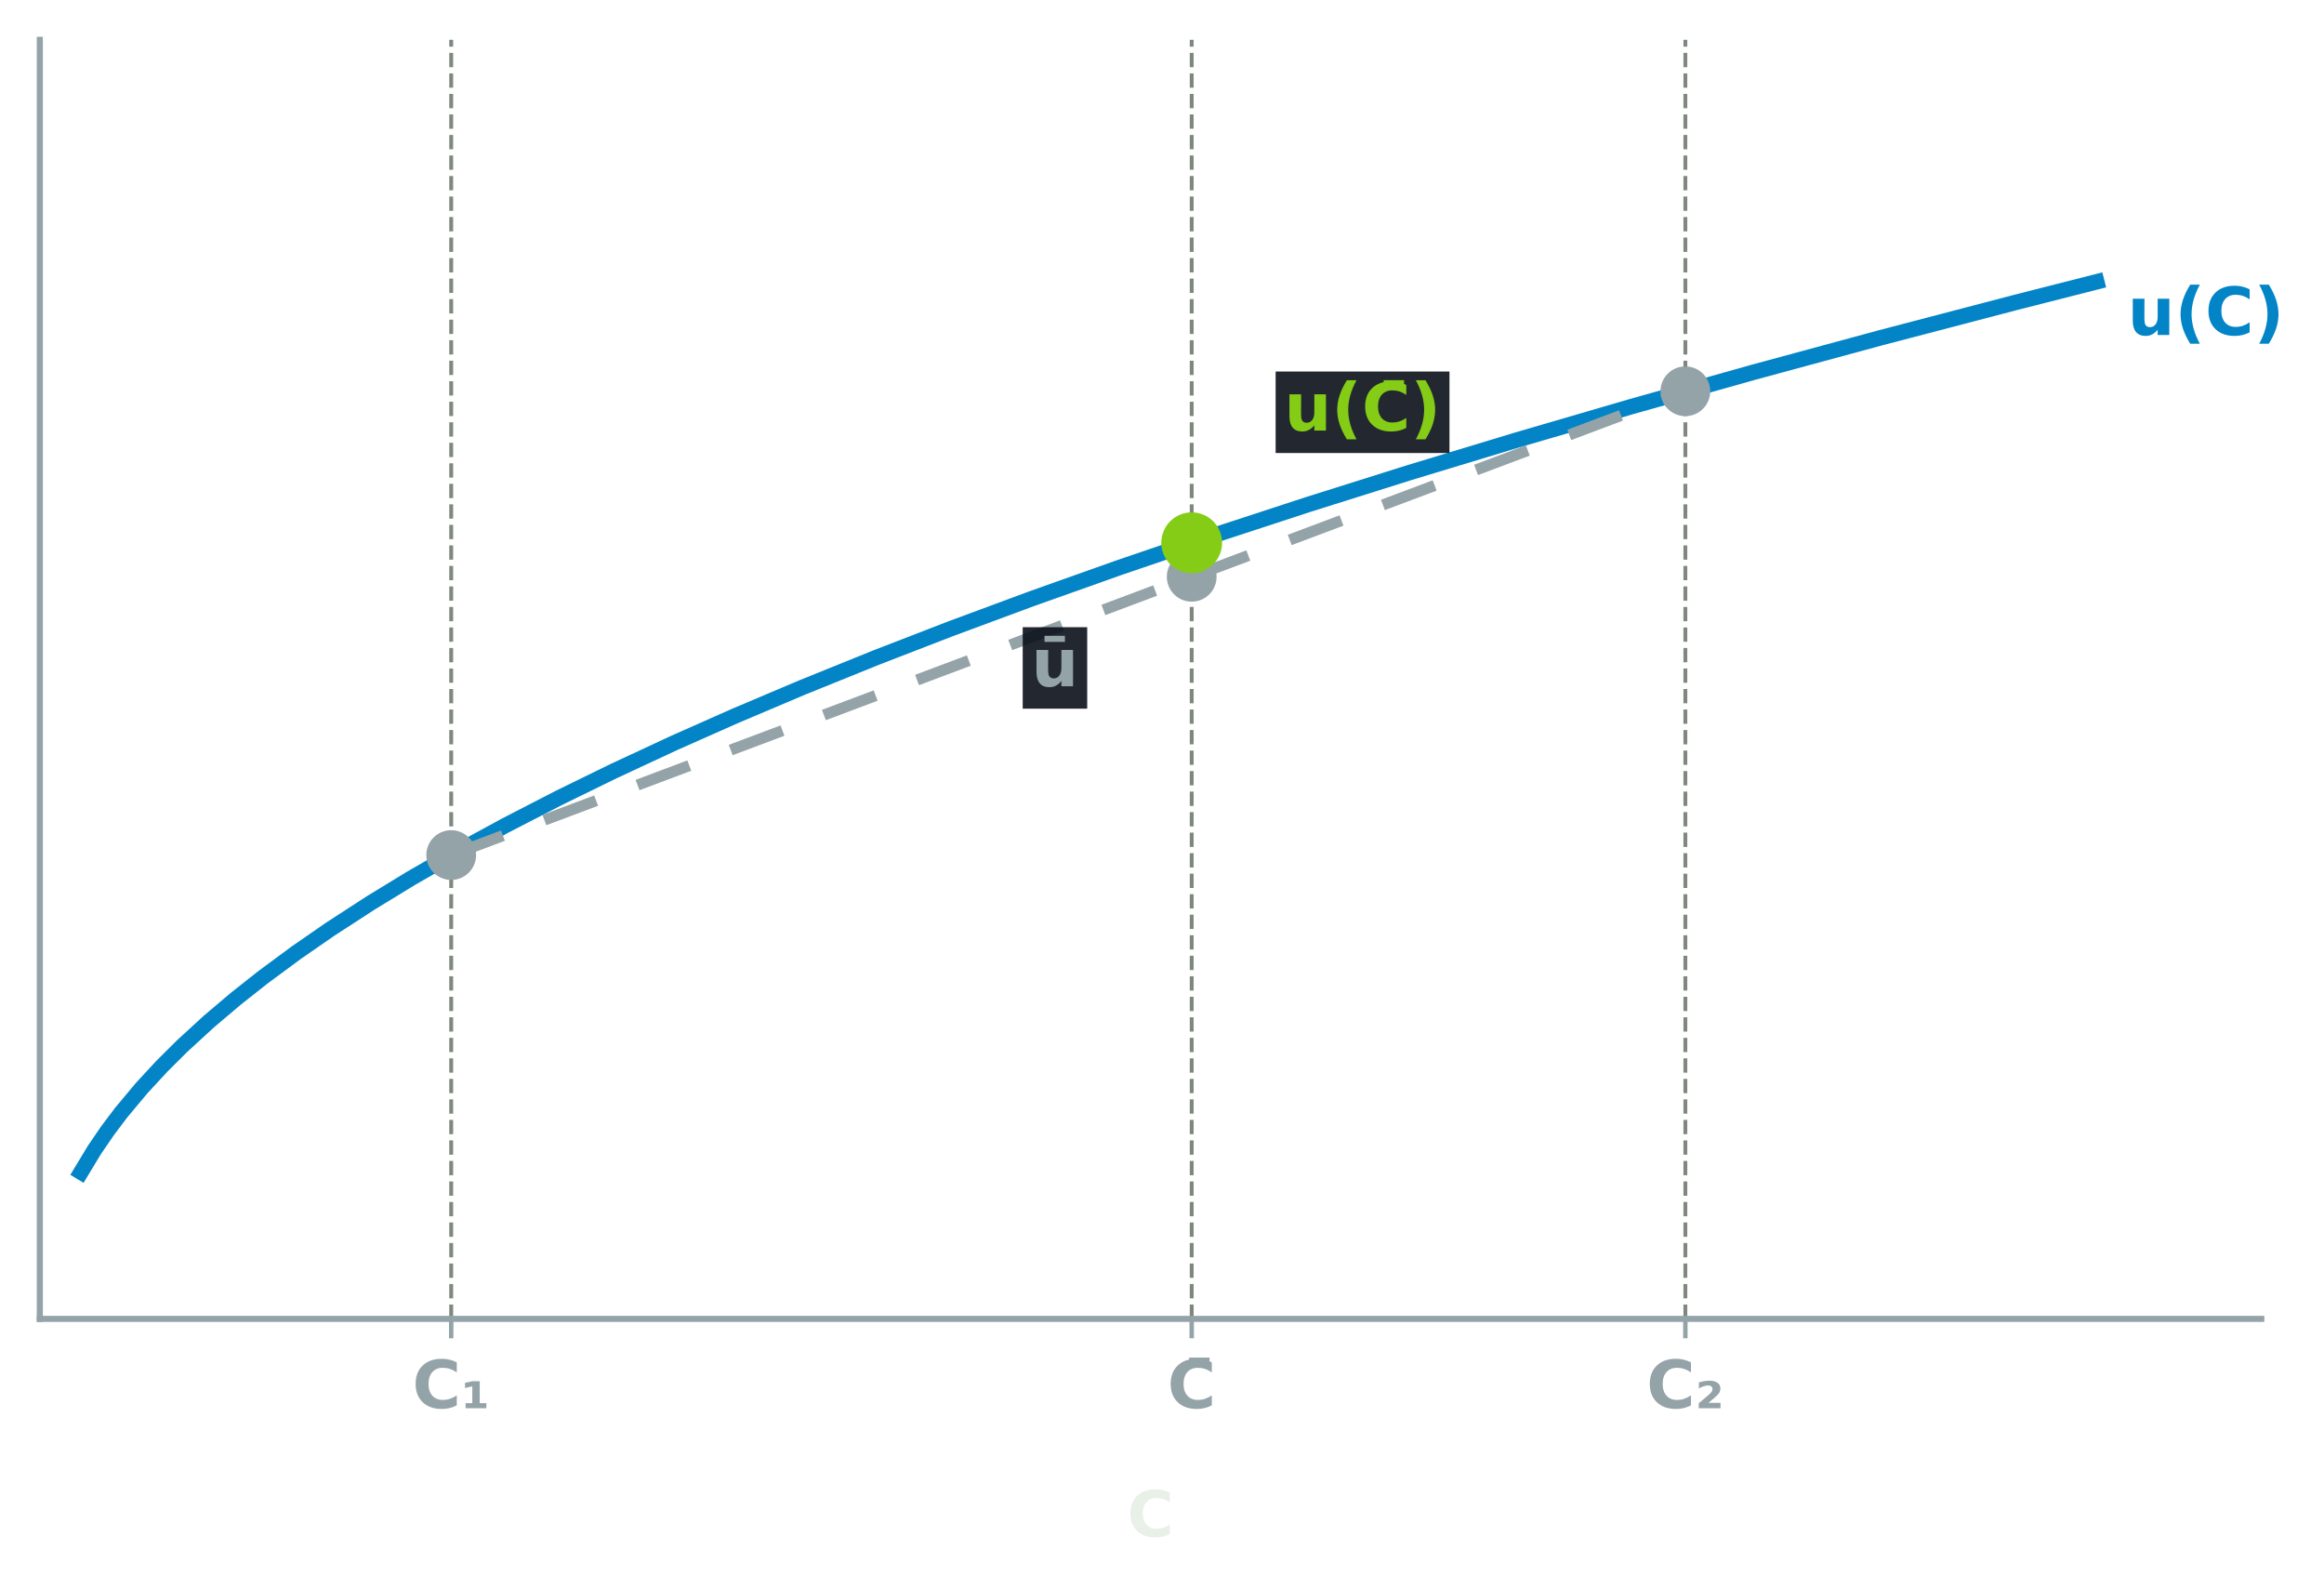
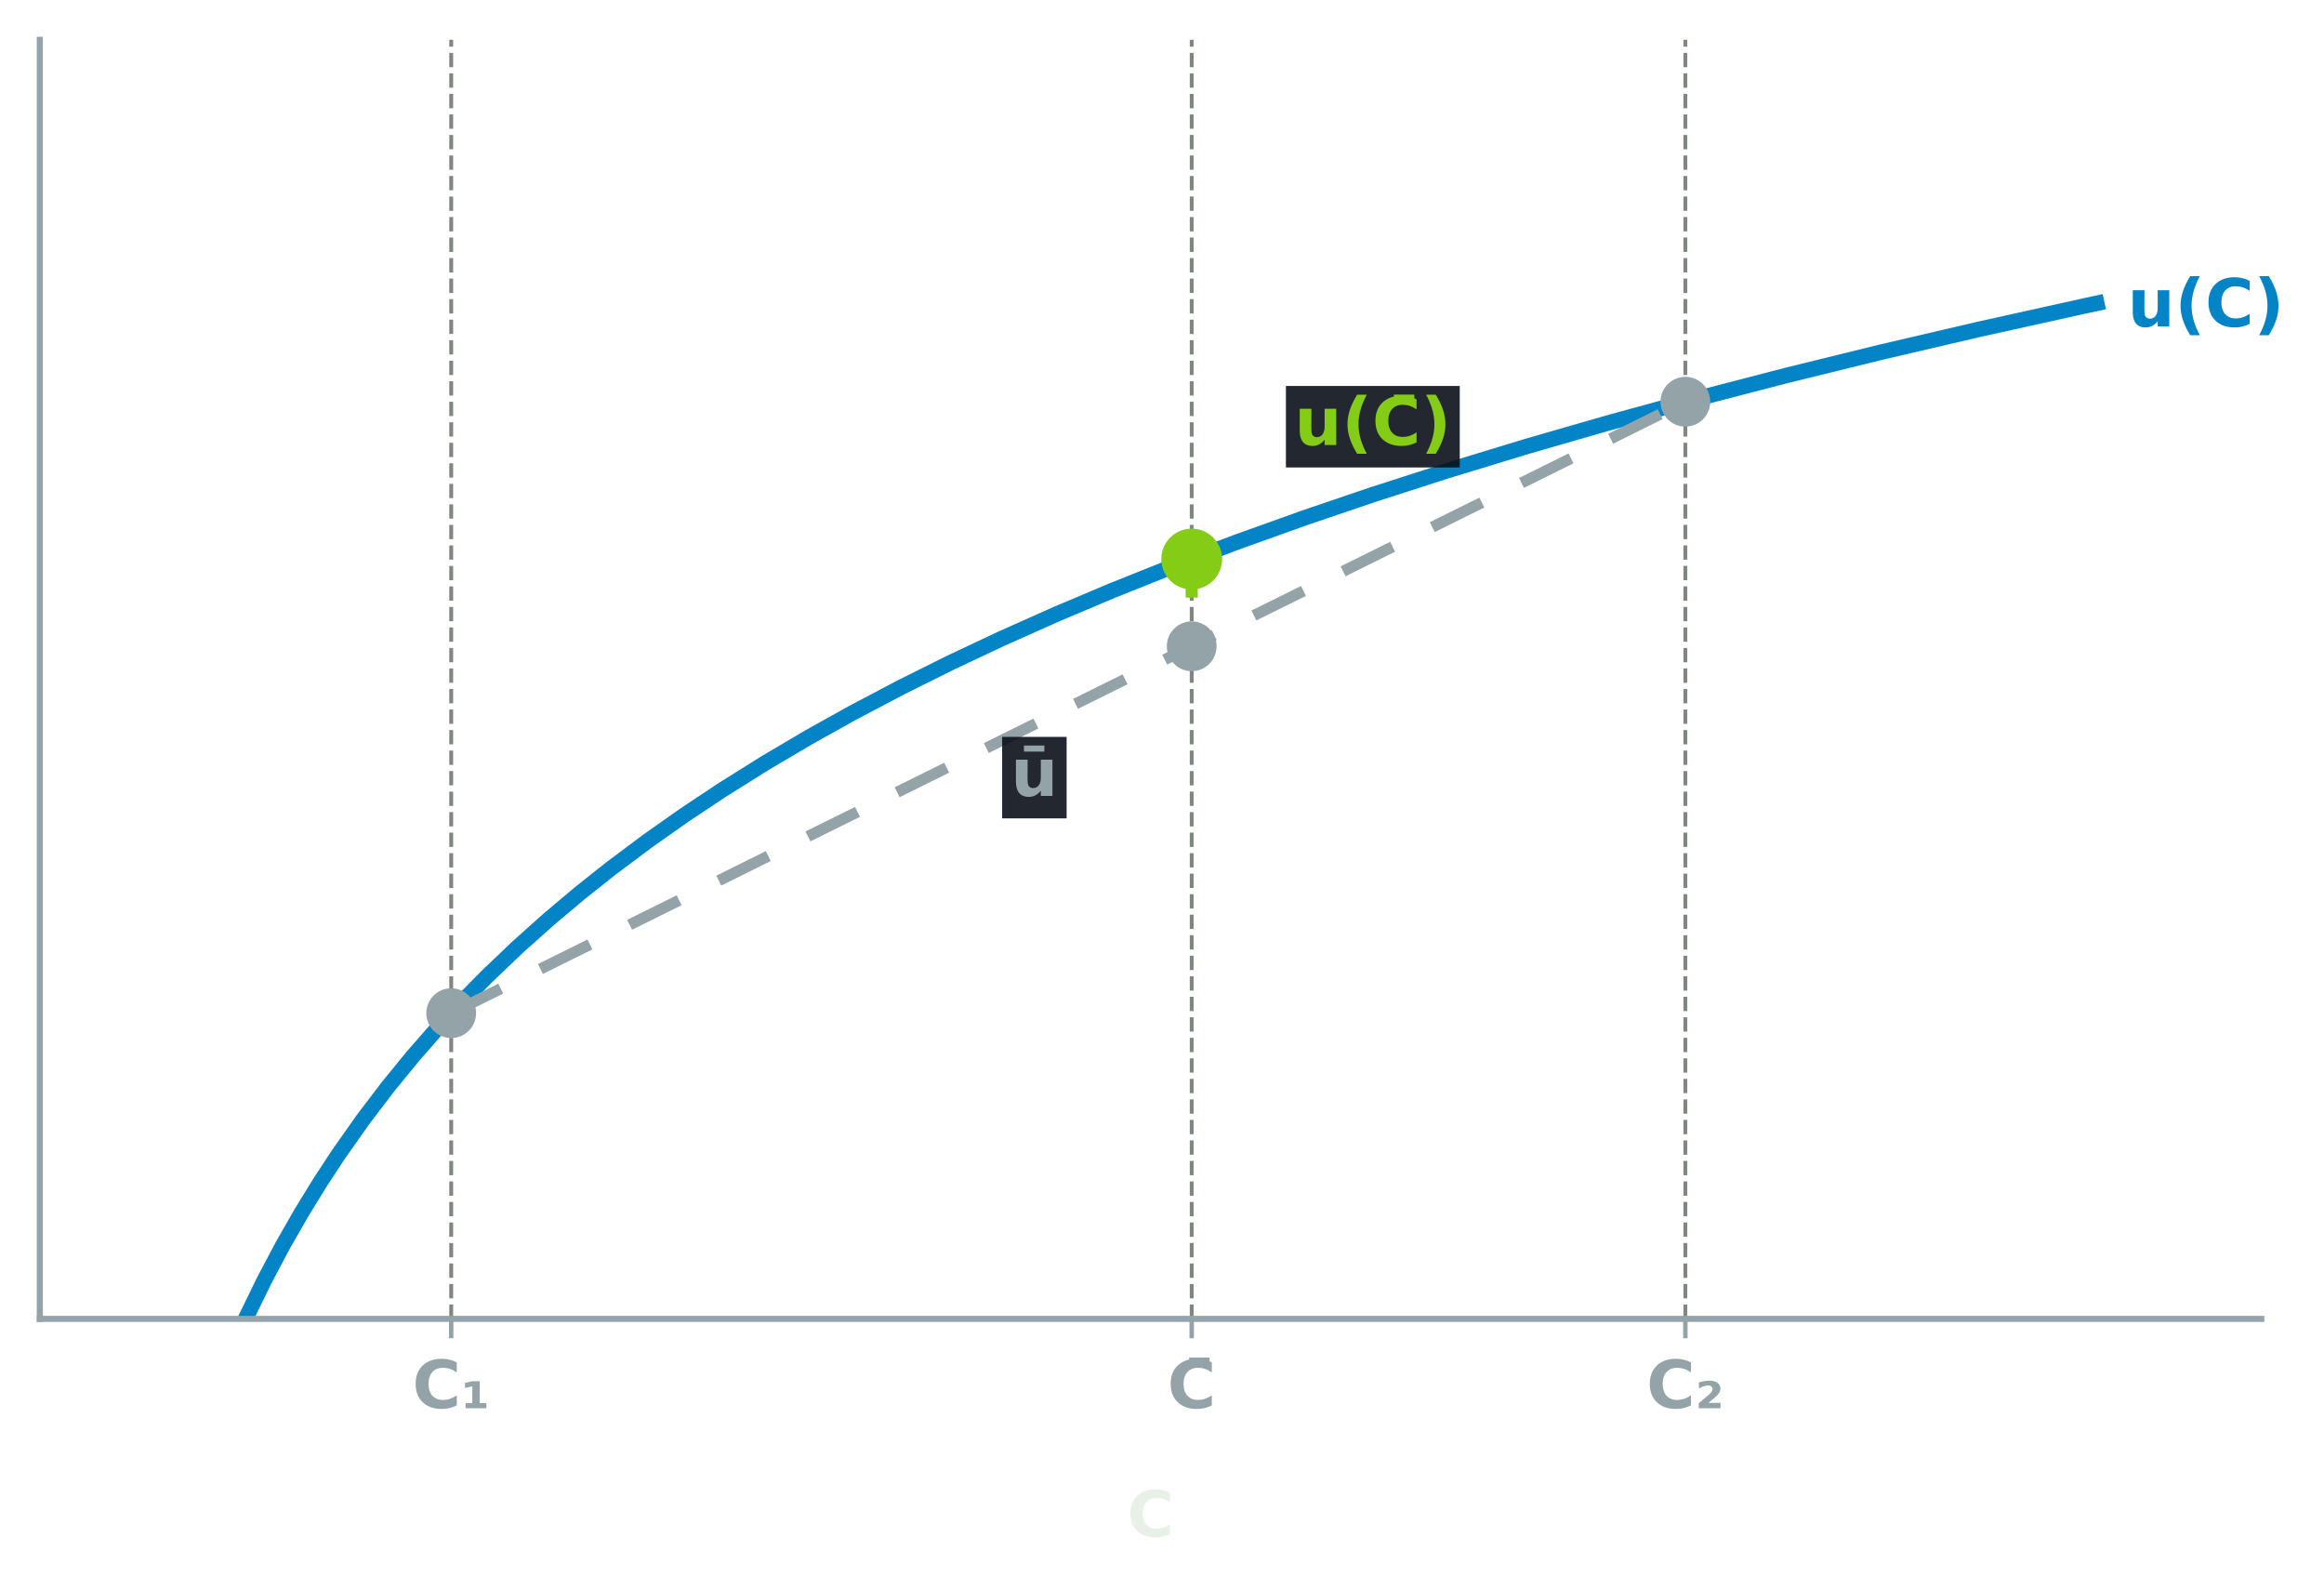
<svg xmlns="http://www.w3.org/2000/svg" xmlns:xlink="http://www.w3.org/1999/xlink" width="420.298pt" height="287.408pt" viewBox="0 0 420.298 287.408" version="1.1">
  <defs>
    <style type="text/css">*{stroke-linejoin: round; stroke-linecap: butt}</style>
  </defs>
  <g id="figure_1">
    <g id="patch_1">
      <path d="M 0 287.408  L 420.298 287.408  L 420.298 0  L 0 0  L 0 287.408  z " style="fill: none; opacity: 0" />
    </g>
    <g id="axes_1">
      <g id="patch_2">
        <path d="M 7.2 238.464  L 408.96 238.464  L 408.96 7.2  L 7.2 7.2  L 7.2 238.464  z " style="fill: none" />
      </g>
      <g id="matplotlib.axis_1">
        <g id="xtick_1">
          <g id="line2d_1">
            <path d="M 81.6 238.464  L 81.6 7.2  " clip-path="url(#p5d6d71d4d6)" style="fill: none; stroke-dasharray: 2.59,1.12; stroke-dashoffset: 0; stroke: #2a3a2a; stroke-opacity: 0.6; stroke-width: 0.7" />
          </g>
          <g id="line2d_2">
            <defs>
              <path id="m409fbe080f" d="M 0 0  L 0 3.5  " style="stroke: #94a3a8; stroke-width: 0.8" />
            </defs>
            <g>
              <use xlink:href="#m409fbe080f" x="81.6" y="238.464" style="fill: #94a3a8; stroke: #94a3a8; stroke-width: 0.8" />
            </g>
          </g>
          <g id="text_1">
            <g style="fill: #94a3a8" transform="translate(74.56875 254.5821) scale(0.12 -0.12)">
              <defs>
                <path id="DejaVuSans-Bold-43" d="M 4288 256  Q 3956 84 3597 -3  Q 3238 -91 2847 -91  Q 1681 -91 1000 561  Q 319 1213 319 2328  Q 319 3447 1000 4098  Q 1681 4750 2847 4750  Q 3238 4750 3597 4662  Q 3956 4575 4288 4403  L 4288 3438  Q 3953 3666 3628 3772  Q 3303 3878 2944 3878  Q 2300 3878 1931 3465  Q 1563 3053 1563 2328  Q 1563 1606 1931 1193  Q 2300 781 2944 781  Q 3303 781 3628 887  Q 3953 994 4288 1222  L 4288 256  z " transform="scale(0.015625)" />
                <path id="DejaVuSans-Bold-2081" d="M 441 466  L 1088 466  L 1088 2094  L 384 1932  L 384 2432  L 1100 2585  L 1806 2585  L 1806 466  L 2444 466  L 2444 -24  L 441 -24  L 441 466  z " transform="scale(0.015625)" />
              </defs>
              <use xlink:href="#DejaVuSans-Bold-43" />
              <use xlink:href="#DejaVuSans-Bold-2081" x="73.389" />
            </g>
          </g>
        </g>
        <g id="xtick_2">
          <g id="line2d_3">
            <path d="M 215.52 238.464  L 215.52 7.2  " clip-path="url(#p5d6d71d4d6)" style="fill: none; stroke-dasharray: 2.59,1.12; stroke-dashoffset: 0; stroke: #2a3a2a; stroke-opacity: 0.6; stroke-width: 0.7" />
          </g>
          <g id="line2d_4">
            <g>
              <use xlink:href="#m409fbe080f" x="215.52" y="238.464" style="fill: #94a3a8; stroke: #94a3a8; stroke-width: 0.8" />
            </g>
          </g>
          <g id="text_2">
            <g style="fill: #94a3a8" transform="translate(211.1166 254.5821) scale(0.12 -0.12)">
              <defs>
                <path id="DejaVuSans-Bold-304" d="M -2592 4863  L -624 4863  L -624 4275  L -2592 4275  L -2592 4863  z " transform="scale(0.015625)" />
              </defs>
              <use xlink:href="#DejaVuSans-Bold-43" />
              <use xlink:href="#DejaVuSans-Bold-304" x="73.389" />
            </g>
          </g>
        </g>
        <g id="xtick_3">
          <g id="line2d_5">
            <path d="M 304.8 238.464  L 304.8 7.2  " clip-path="url(#p5d6d71d4d6)" style="fill: none; stroke-dasharray: 2.59,1.12; stroke-dashoffset: 0; stroke: #2a3a2a; stroke-opacity: 0.6; stroke-width: 0.7" />
          </g>
          <g id="line2d_6">
            <g>
              <use xlink:href="#m409fbe080f" x="304.8" y="238.464" style="fill: #94a3a8; stroke: #94a3a8; stroke-width: 0.8" />
            </g>
          </g>
          <g id="text_3">
            <g style="fill: #94a3a8" transform="translate(297.7688 254.5821) scale(0.12 -0.12)">
              <defs>
                <path id="DejaVuSans-Bold-2082" d="M 1288 501  L 2444 501  L 2444 -24  L 341 -24  L 341 454  L 1319 1285  Q 1509 1451 1590 1576  Q 1672 1701 1672 1826  Q 1672 1982 1558 2079  Q 1444 2176 1259 2176  Q 1066 2176 844 2105  Q 622 2035 359 1888  L 359 2469  Q 631 2554 886 2596  Q 1141 2638 1375 2638  Q 1869 2638 2150 2436  Q 2431 2235 2431 1888  Q 2431 1663 2320 1474  Q 2209 1285 1894 1016  L 1288 501  z " transform="scale(0.015625)" />
              </defs>
              <use xlink:href="#DejaVuSans-Bold-43" />
              <use xlink:href="#DejaVuSans-Bold-2082" x="73.389" />
            </g>
          </g>
        </g>
        <g id="text_4">
          <g style="fill: #e8f0e8" transform="translate(203.86 277.816) scale(0.115 -0.115)">
            <use xlink:href="#DejaVuSans-Bold-43" />
          </g>
        </g>
      </g>
      <g id="matplotlib.axis_2" />
      <g id="line2d_7">
-         <path d="M 14.64 211.945  L 17.079 207.906  L 19.517 204.343  L 21.956 201.117  L 25.613 196.745  L 29.271 192.788  L 32.929 189.149  L 37.806 184.677  L 42.683 180.55  L 47.56 176.698  L 53.656 172.197  L 59.753 167.983  L 67.068 163.238  L 74.384 158.774  L 82.919 153.863  L 91.454 149.223  L 101.208 144.198  L 110.962 139.429  L 121.935 134.323  L 132.909 129.457  L 145.101 124.293  L 158.513 118.87  L 171.925 113.682  L 186.556 108.258  L 202.407 102.627  L 219.476 96.812  L 236.546 91.227  L 254.835 85.469  L 274.343 79.557  L 295.071 73.507  L 317.018 67.334  L 340.184 61.052  L 364.569 54.67  L 379.2 50.946  L 379.2 50.946  " clip-path="url(#p5d6d71d4d6)" style="fill: none; stroke: #0284c7; stroke-width: 2.8; stroke-linecap: square" />
+         <path d="M 44.4 238.464  L 47.759 231.57  L 51.118 225.224  L 54.478 219.347  L 57.837 213.873  L 61.196 208.75  L 65.675 202.396  L 70.154 196.51  L 74.633 191.029  L 79.112 185.901  L 83.591 181.083  L 88.07 176.539  L 93.668 171.201  L 99.267 166.197  L 104.866 161.49  L 110.464 157.045  L 117.183 152.018  L 123.901 147.29  L 130.619 142.826  L 138.458 137.916  L 146.296 133.29  L 154.134 128.919  L 163.092 124.199  L 172.049 119.744  L 181.007 115.524  L 191.085 111.029  L 201.163 106.775  L 212.36 102.299  L 223.557 98.061  L 235.874 93.646  L 248.191 89.462  L 261.628 85.135  L 276.185 80.698  L 290.741 76.496  L 306.417 72.204  L 323.213 67.849  L 340.009 63.719  L 357.925 59.538  L 376.961 55.323  L 379.2 54.842  L 379.2 54.842  " clip-path="url(#p5d6d71d4d6)" style="fill: none; stroke: #0284c7; stroke-width: 2.8; stroke-linecap: square" />
      </g>
      <g id="line2d_8">
-         <path d="M 81.6 154.603  L 304.8 70.743  " clip-path="url(#p5d6d71d4d6)" style="fill: none; stroke-dasharray: 10,8; stroke-dashoffset: 0; stroke: #94a3a8; stroke-width: 2" />
+         <path d="M 81.6 183.188  L 304.8 72.636  " clip-path="url(#p5d6d71d4d6)" style="fill: none; stroke-dasharray: 10,8; stroke-dashoffset: 0; stroke: #94a3a8; stroke-width: 2" />
      </g>
      <g id="line2d_9">
-         <path d="M 215.52 104.287  L 215.52 98.138  " clip-path="url(#p5d6d71d4d6)" style="fill: none; stroke-dasharray: 4.4,4.4; stroke-dashoffset: 0; stroke: #84cc16; stroke-width: 2.2" />
+         <path d="M 215.52 116.857  L 215.52 101.08  " clip-path="url(#p5d6d71d4d6)" style="fill: none; stroke-dasharray: 4.4,4.4; stroke-dashoffset: 0; stroke: #84cc16; stroke-width: 2.2" />
      </g>
      <g id="patch_3">
        <path d="M 7.2 238.464  L 7.2 7.2  " style="fill: none; stroke: #94a3a8; stroke-width: 1.1; stroke-linejoin: miter; stroke-linecap: square" />
      </g>
      <g id="patch_4">
        <path d="M 7.2 238.464  L 408.96 238.464  " style="fill: none; stroke: #94a3a8; stroke-width: 1.1; stroke-linejoin: miter; stroke-linecap: square" />
      </g>
      <g id="text_5">
-         <g style="fill: #0284c7" transform="translate(384.78 60.56862) scale(0.12 -0.12)">
+         <g style="fill: #0284c7" transform="translate(384.78 59.03503) scale(0.12 -0.12)">
          <defs>
            <path id="DejaVuSans-Bold-75" d="M 500 1363  L 500 3500  L 1625 3500  L 1625 3150  Q 1625 2866 1622 2436  Q 1619 2006 1619 1863  Q 1619 1441 1641 1255  Q 1663 1069 1716 984  Q 1784 875 1895 815  Q 2006 756 2150 756  Q 2500 756 2700 1025  Q 2900 1294 2900 1772  L 2900 3500  L 4019 3500  L 4019 0  L 2900 0  L 2900 506  Q 2647 200 2364 54  Q 2081 -91 1741 -91  Q 1134 -91 817 281  Q 500 653 500 1363  z " transform="scale(0.015625)" />
            <path id="DejaVuSans-Bold-28" d="M 2413 -844  L 1484 -844  Q 1006 -72 778 623  Q 550 1319 550 2003  Q 550 2688 779 3389  Q 1009 4091 1484 4856  L 2413 4856  Q 2013 4116 1813 3408  Q 1613 2700 1613 2009  Q 1613 1319 1811 609  Q 2009 -100 2413 -844  z " transform="scale(0.015625)" />
            <path id="DejaVuSans-Bold-29" d="M 513 -844  Q 913 -100 1113 609  Q 1313 1319 1313 2009  Q 1313 2700 1113 3408  Q 913 4116 513 4856  L 1441 4856  Q 1916 4091 2145 3389  Q 2375 2688 2375 2003  Q 2375 1319 2147 623  Q 1919 -72 1441 -844  L 513 -844  z " transform="scale(0.015625)" />
          </defs>
          <use xlink:href="#DejaVuSans-Bold-75" />
          <use xlink:href="#DejaVuSans-Bold-28" x="71.191" />
          <use xlink:href="#DejaVuSans-Bold-43" x="116.895" />
          <use xlink:href="#DejaVuSans-Bold-29" x="190.283" />
        </g>
      </g>
      <g id="text_6">
        <g id="patch_5">
-           <path d="M 184.958 128.134  L 196.62 128.134  L 196.62 113.401  L 184.958 113.401  z " style="fill: #0a0f1a; opacity: 0.9" />
+           <path d="M 181.238 147.968  L 192.9 147.968  L 192.9 133.234  L 181.238 133.234  z " style="fill: #0a0f1a; opacity: 0.9" />
        </g>
-         <g style="fill: #94a3a8" transform="translate(186.5175 124.0787) scale(0.12 -0.12)">
+         <g style="fill: #94a3a8" transform="translate(182.7975 143.9121) scale(0.12 -0.12)">
          <defs>
            <path id="DejaVuSans-Bold-16b" d="M 1272 4863  L 3240 4863  L 3240 4275  L 1272 4275  L 1272 4863  z M 500 1363  L 500 3500  L 1625 3500  L 1625 3150  Q 1625 2866 1622 2436  Q 1619 2006 1619 1863  Q 1619 1441 1641 1255  Q 1663 1069 1716 984  Q 1784 875 1895 815  Q 2006 756 2150 756  Q 2500 756 2700 1025  Q 2900 1294 2900 1772  L 2900 3500  L 4019 3500  L 4019 0  L 2900 0  L 2900 506  Q 2647 200 2364 54  Q 2081 -91 1741 -91  Q 1134 -91 817 281  Q 500 653 500 1363  z " transform="scale(0.015625)" />
          </defs>
          <use xlink:href="#DejaVuSans-Bold-16b" />
        </g>
      </g>
      <g id="text_7">
        <g id="patch_6">
-           <path d="M 230.7 81.909  L 262.138 81.909  L 262.138 67.175  L 230.7 67.175  z " style="fill: #0a0f1a; opacity: 0.9" />
+           <path d="M 232.56 84.519  L 263.998 84.519  L 263.998 69.785  L 232.56 69.785  z " style="fill: #0a0f1a; opacity: 0.9" />
        </g>
-         <g style="fill: #84cc16" transform="translate(232.26 77.85307) scale(0.12 -0.12)">
+         <g style="fill: #84cc16" transform="translate(234.12 80.46327) scale(0.12 -0.12)">
          <use xlink:href="#DejaVuSans-Bold-75" />
          <use xlink:href="#DejaVuSans-Bold-28" x="71.191" />
          <use xlink:href="#DejaVuSans-Bold-43" x="116.895" />
          <use xlink:href="#DejaVuSans-Bold-304" x="190.283" />
          <use xlink:href="#DejaVuSans-Bold-29" x="190.283" />
        </g>
      </g>
      <g id="line2d_10">
        <defs>
          <path id="m44b6267369" d="M 0 4  C 1.061 4 2.078 3.579 2.828 2.828  C 3.579 2.078 4 1.061 4 0  C 4 -1.061 3.579 -2.078 2.828 -2.828  C 2.078 -3.579 1.061 -4 0 -4  C -1.061 -4 -2.078 -3.579 -2.828 -2.828  C -3.579 -2.078 -4 -1.061 -4 0  C -4 1.061 -3.579 2.078 -2.828 2.828  C -2.078 3.579 -1.061 4 0 4  z " style="stroke: #94a3a8" />
        </defs>
        <g clip-path="url(#p5d6d71d4d6)">
-           <use xlink:href="#m44b6267369" x="81.6" y="154.603" style="fill: #94a3a8; stroke: #94a3a8" />
+           <use xlink:href="#m44b6267369" x="81.6" y="183.188" style="fill: #94a3a8; stroke: #94a3a8" />
        </g>
      </g>
      <g id="line2d_11">
        <g clip-path="url(#p5d6d71d4d6)">
-           <use xlink:href="#m44b6267369" x="304.8" y="70.743" style="fill: #94a3a8; stroke: #94a3a8" />
+           <use xlink:href="#m44b6267369" x="304.8" y="72.636" style="fill: #94a3a8; stroke: #94a3a8" />
        </g>
      </g>
      <g id="line2d_12">
        <g clip-path="url(#p5d6d71d4d6)">
-           <use xlink:href="#m44b6267369" x="215.52" y="104.287" style="fill: #94a3a8; stroke: #94a3a8" />
+           <use xlink:href="#m44b6267369" x="215.52" y="116.857" style="fill: #94a3a8; stroke: #94a3a8" />
        </g>
      </g>
      <g id="line2d_13">
        <defs>
          <path id="md779d2cd9e" d="M 0 5  C 1.326 5 2.598 4.473 3.536 3.536  C 4.473 2.598 5 1.326 5 0  C 5 -1.326 4.473 -2.598 3.536 -3.536  C 2.598 -4.473 1.326 -5 0 -5  C -1.326 -5 -2.598 -4.473 -3.536 -3.536  C -4.473 -2.598 -5 -1.326 -5 0  C -5 1.326 -4.473 2.598 -3.536 3.536  C -2.598 4.473 -1.326 5 0 5  z " style="stroke: #84cc16" />
        </defs>
        <g clip-path="url(#p5d6d71d4d6)">
-           <use xlink:href="#md779d2cd9e" x="215.52" y="98.138" style="fill: #84cc16; stroke: #84cc16" />
+           <use xlink:href="#md779d2cd9e" x="215.52" y="101.08" style="fill: #84cc16; stroke: #84cc16" />
        </g>
      </g>
    </g>
  </g>
  <defs>
    <clipPath id="p5d6d71d4d6">
      <rect x="7.2" y="7.2" width="401.76" height="231.264" />
    </clipPath>
  </defs>
</svg>
